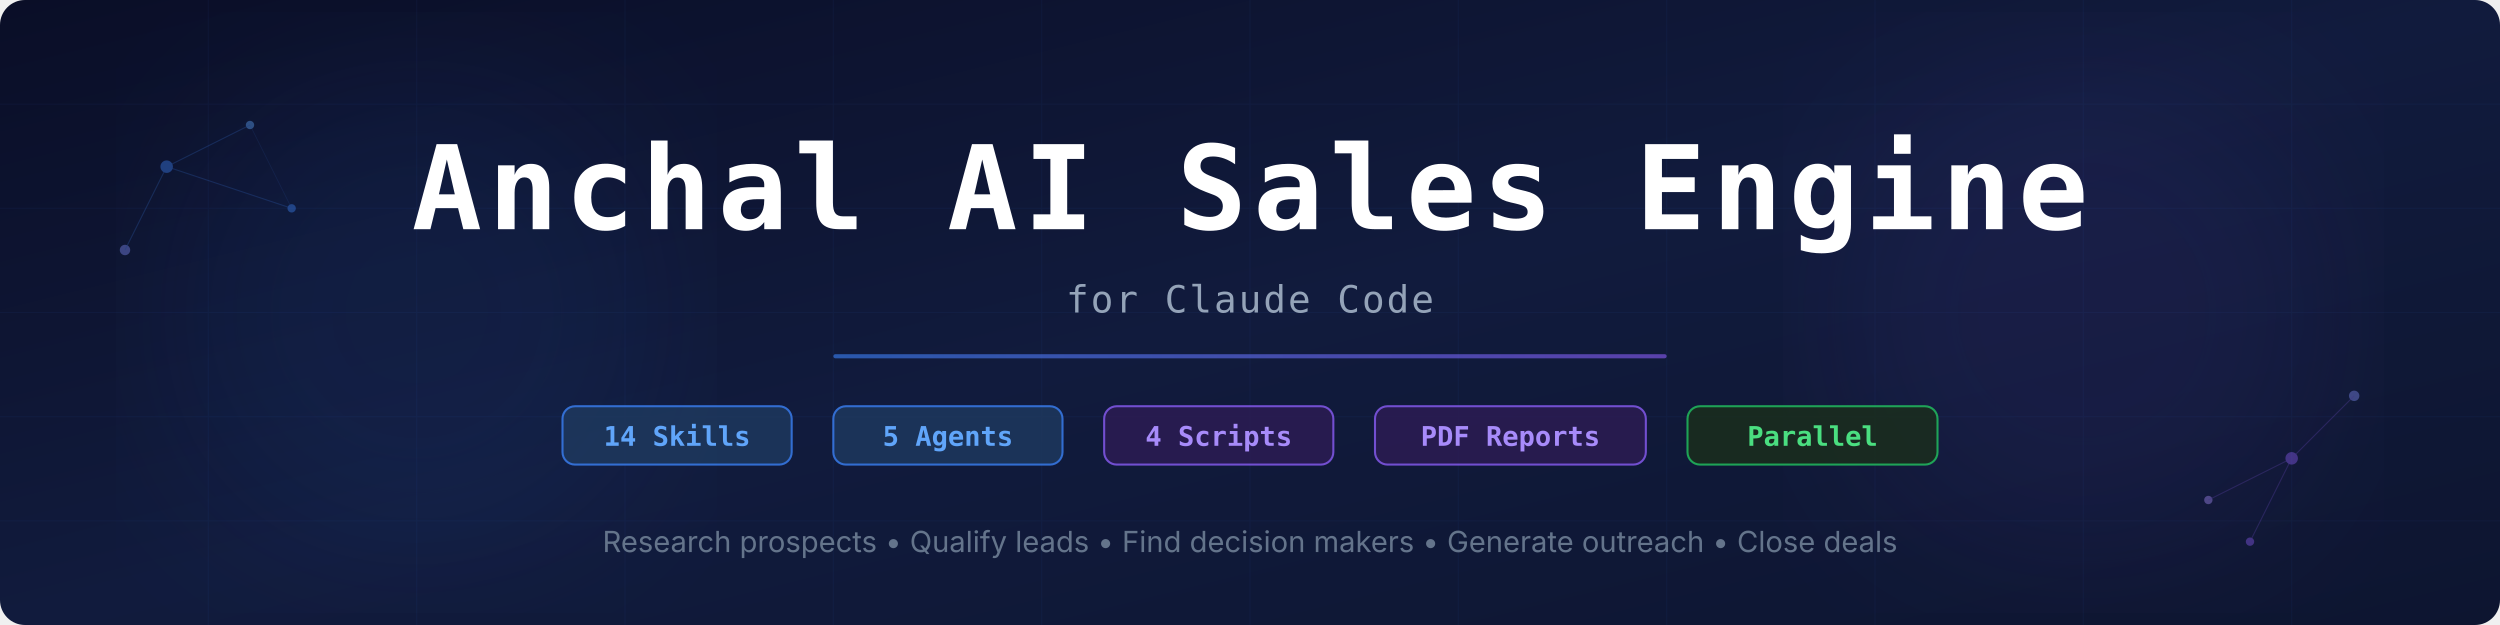
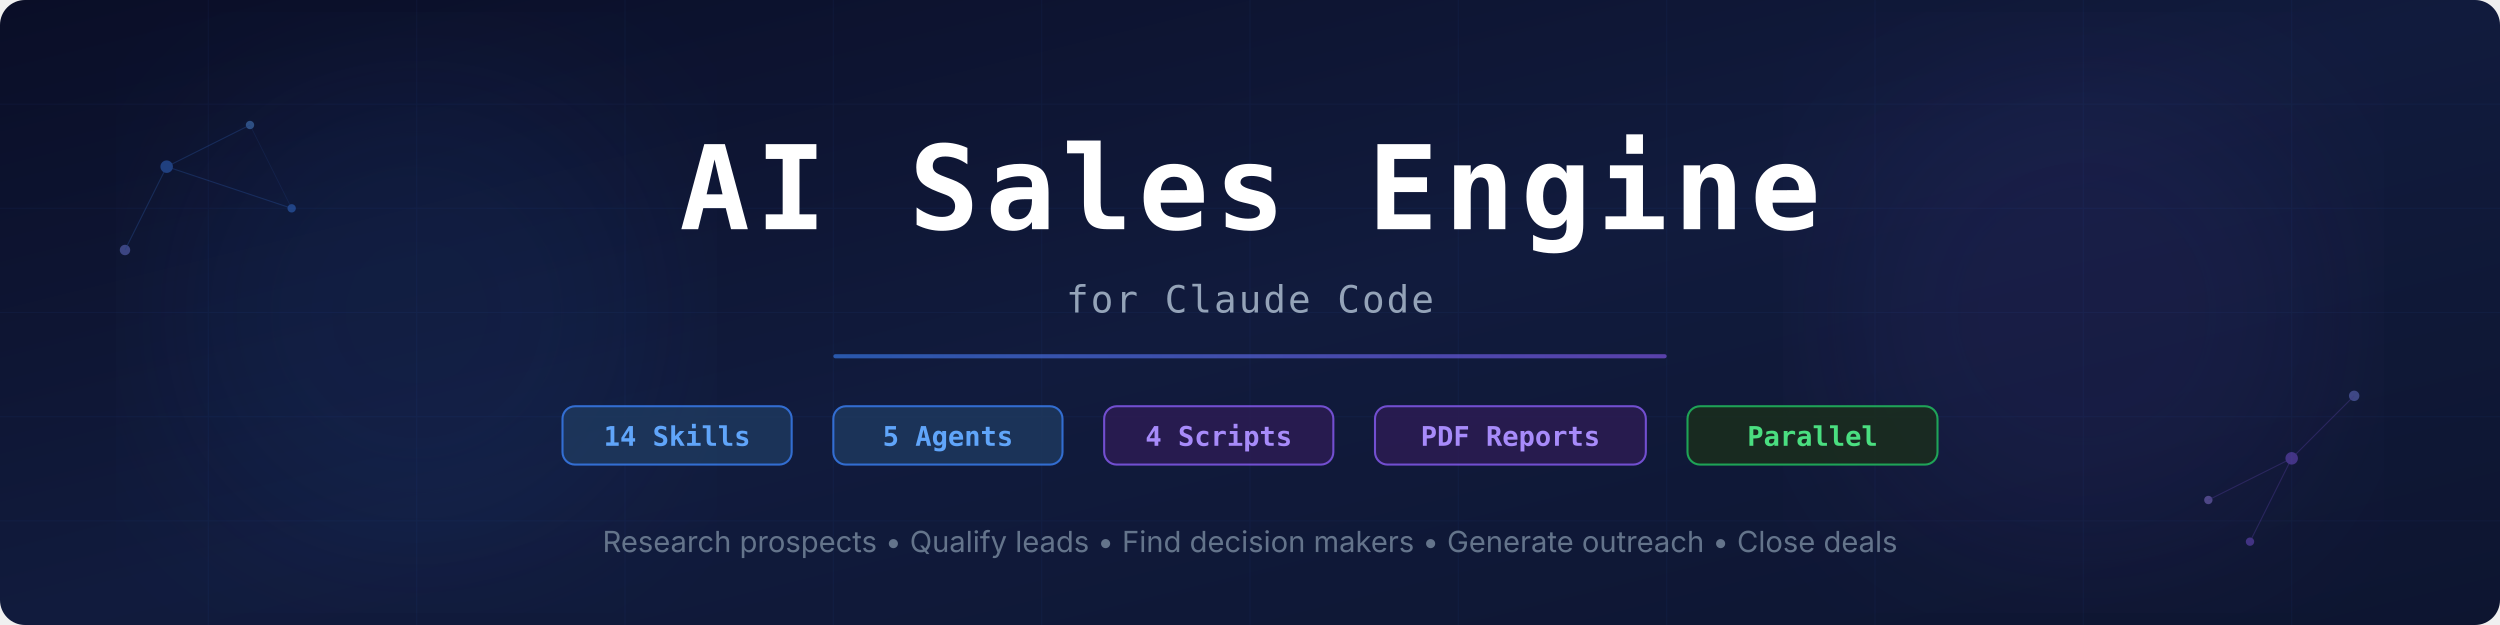
<svg xmlns="http://www.w3.org/2000/svg" viewBox="0 0 1200 300" fill="none">
  <defs>
    <linearGradient id="bg" x1="0%" y1="0%" x2="100%" y2="100%">
      <stop offset="0%" style="stop-color:#0a0e27;stop-opacity:1" />
      <stop offset="50%" style="stop-color:#111b3d;stop-opacity:1" />
      <stop offset="100%" style="stop-color:#0d1530;stop-opacity:1" />
    </linearGradient>
    <linearGradient id="accent" x1="0%" y1="0%" x2="100%" y2="0%">
      <stop offset="0%" style="stop-color:#3b82f6;stop-opacity:1" />
      <stop offset="100%" style="stop-color:#8b5cf6;stop-opacity:1" />
    </linearGradient>
    <linearGradient id="glow" x1="0%" y1="0%" x2="100%" y2="0%">
      <stop offset="0%" style="stop-color:#3b82f6;stop-opacity:0.3" />
      <stop offset="50%" style="stop-color:#8b5cf6;stop-opacity:0.15" />
      <stop offset="100%" style="stop-color:#3b82f6;stop-opacity:0.3" />
    </linearGradient>
    <filter id="blur">
      <feGaussianBlur in="SourceGraphic" stdDeviation="40" />
    </filter>
    <filter id="textglow">
      <feGaussianBlur in="SourceGraphic" stdDeviation="2" />
    </filter>
  </defs>
  <rect width="1200" height="300" fill="url(#bg)" rx="12" />
  <g opacity="0.05" stroke="#3b82f6" stroke-width="0.5">
    <line x1="0" y1="50" x2="1200" y2="50" />
    <line x1="0" y1="100" x2="1200" y2="100" />
    <line x1="0" y1="150" x2="1200" y2="150" />
    <line x1="0" y1="200" x2="1200" y2="200" />
    <line x1="0" y1="250" x2="1200" y2="250" />
    <line x1="100" y1="0" x2="100" y2="300" />
    <line x1="200" y1="0" x2="200" y2="300" />
    <line x1="300" y1="0" x2="300" y2="300" />
    <line x1="400" y1="0" x2="400" y2="300" />
    <line x1="500" y1="0" x2="500" y2="300" />
    <line x1="600" y1="0" x2="600" y2="300" />
    <line x1="700" y1="0" x2="700" y2="300" />
    <line x1="800" y1="0" x2="800" y2="300" />
    <line x1="900" y1="0" x2="900" y2="300" />
    <line x1="1000" y1="0" x2="1000" y2="300" />
    <line x1="1100" y1="0" x2="1100" y2="300" />
  </g>
  <circle cx="200" cy="150" r="120" fill="#3b82f6" opacity="0.07" filter="url(#blur)" />
  <circle cx="1000" cy="150" r="120" fill="#8b5cf6" opacity="0.07" filter="url(#blur)" />
  <g opacity="0.4">
    <circle cx="80" cy="80" r="3" fill="#3b82f6" />
    <circle cx="120" cy="60" r="2" fill="#60a5fa" />
    <circle cx="60" cy="120" r="2.5" fill="#818cf8" />
    <circle cx="140" cy="100" r="2" fill="#3b82f6" />
    <line x1="80" y1="80" x2="120" y2="60" stroke="#3b82f6" stroke-width="0.5" opacity="0.5" />
    <line x1="80" y1="80" x2="60" y2="120" stroke="#3b82f6" stroke-width="0.5" opacity="0.5" />
    <line x1="80" y1="80" x2="140" y2="100" stroke="#3b82f6" stroke-width="0.5" opacity="0.5" />
    <line x1="120" y1="60" x2="140" y2="100" stroke="#3b82f6" stroke-width="0.3" opacity="0.3" />
    <circle cx="1100" cy="220" r="3" fill="#8b5cf6" />
    <circle cx="1060" cy="240" r="2" fill="#a78bfa" />
    <circle cx="1130" cy="190" r="2.5" fill="#818cf8" />
    <circle cx="1080" cy="260" r="2" fill="#8b5cf6" />
    <line x1="1100" y1="220" x2="1060" y2="240" stroke="#8b5cf6" stroke-width="0.5" opacity="0.5" />
    <line x1="1100" y1="220" x2="1130" y2="190" stroke="#8b5cf6" stroke-width="0.5" opacity="0.5" />
    <line x1="1100" y1="220" x2="1080" y2="260" stroke="#8b5cf6" stroke-width="0.5" opacity="0.5" />
  </g>
  <text x="600" y="110" font-family="'SF Mono', 'Fira Code', 'Cascadia Code', Consolas, monospace" font-size="56" font-weight="bold" fill="white" text-anchor="middle" letter-spacing="3">
-     Anchal AI Sales Engine
+   AI Sales Engine
  </text>
  <text x="600" y="150" font-family="'SF Mono', 'Fira Code', 'Cascadia Code', Consolas, monospace" font-size="18" fill="#94a3b8" text-anchor="middle" letter-spacing="1">
    for Claude Code
  </text>
  <rect x="400" y="170" width="400" height="2" fill="url(#accent)" rx="1" opacity="0.6" />
  <g font-family="'SF Mono', 'Fira Code', 'Cascadia Code', Consolas, monospace" font-size="13">
    <rect x="270" y="195" width="110" height="28" rx="6" fill="#1e3a5f" stroke="#3b82f6" stroke-width="1" opacity="0.8" />
    <text x="325" y="214" fill="#60a5fa" text-anchor="middle" font-weight="600">14 Skills</text>
    <rect x="400" y="195" width="110" height="28" rx="6" fill="#1e3a5f" stroke="#3b82f6" stroke-width="1" opacity="0.8" />
    <text x="455" y="214" fill="#60a5fa" text-anchor="middle" font-weight="600">5 Agents</text>
    <rect x="530" y="195" width="110" height="28" rx="6" fill="#2d1b54" stroke="#8b5cf6" stroke-width="1" opacity="0.8" />
    <text x="585" y="214" fill="#a78bfa" text-anchor="middle" font-weight="600">4 Scripts</text>
    <rect x="660" y="195" width="130" height="28" rx="6" fill="#2d1b54" stroke="#8b5cf6" stroke-width="1" opacity="0.8" />
    <text x="725" y="214" fill="#a78bfa" text-anchor="middle" font-weight="600">PDF Reports</text>
    <rect x="810" y="195" width="120" height="28" rx="6" fill="#1a2e1a" stroke="#22c55e" stroke-width="1" opacity="0.8" />
    <text x="870" y="214" fill="#4ade80" text-anchor="middle" font-weight="600">Parallel</text>
  </g>
  <text x="600" y="265" font-family="'Inter', 'Segoe UI', system-ui, sans-serif" font-size="14" fill="#64748b" text-anchor="middle">
    Research prospects • Qualify leads • Find decision makers • Generate outreach • Close deals
  </text>
</svg>
